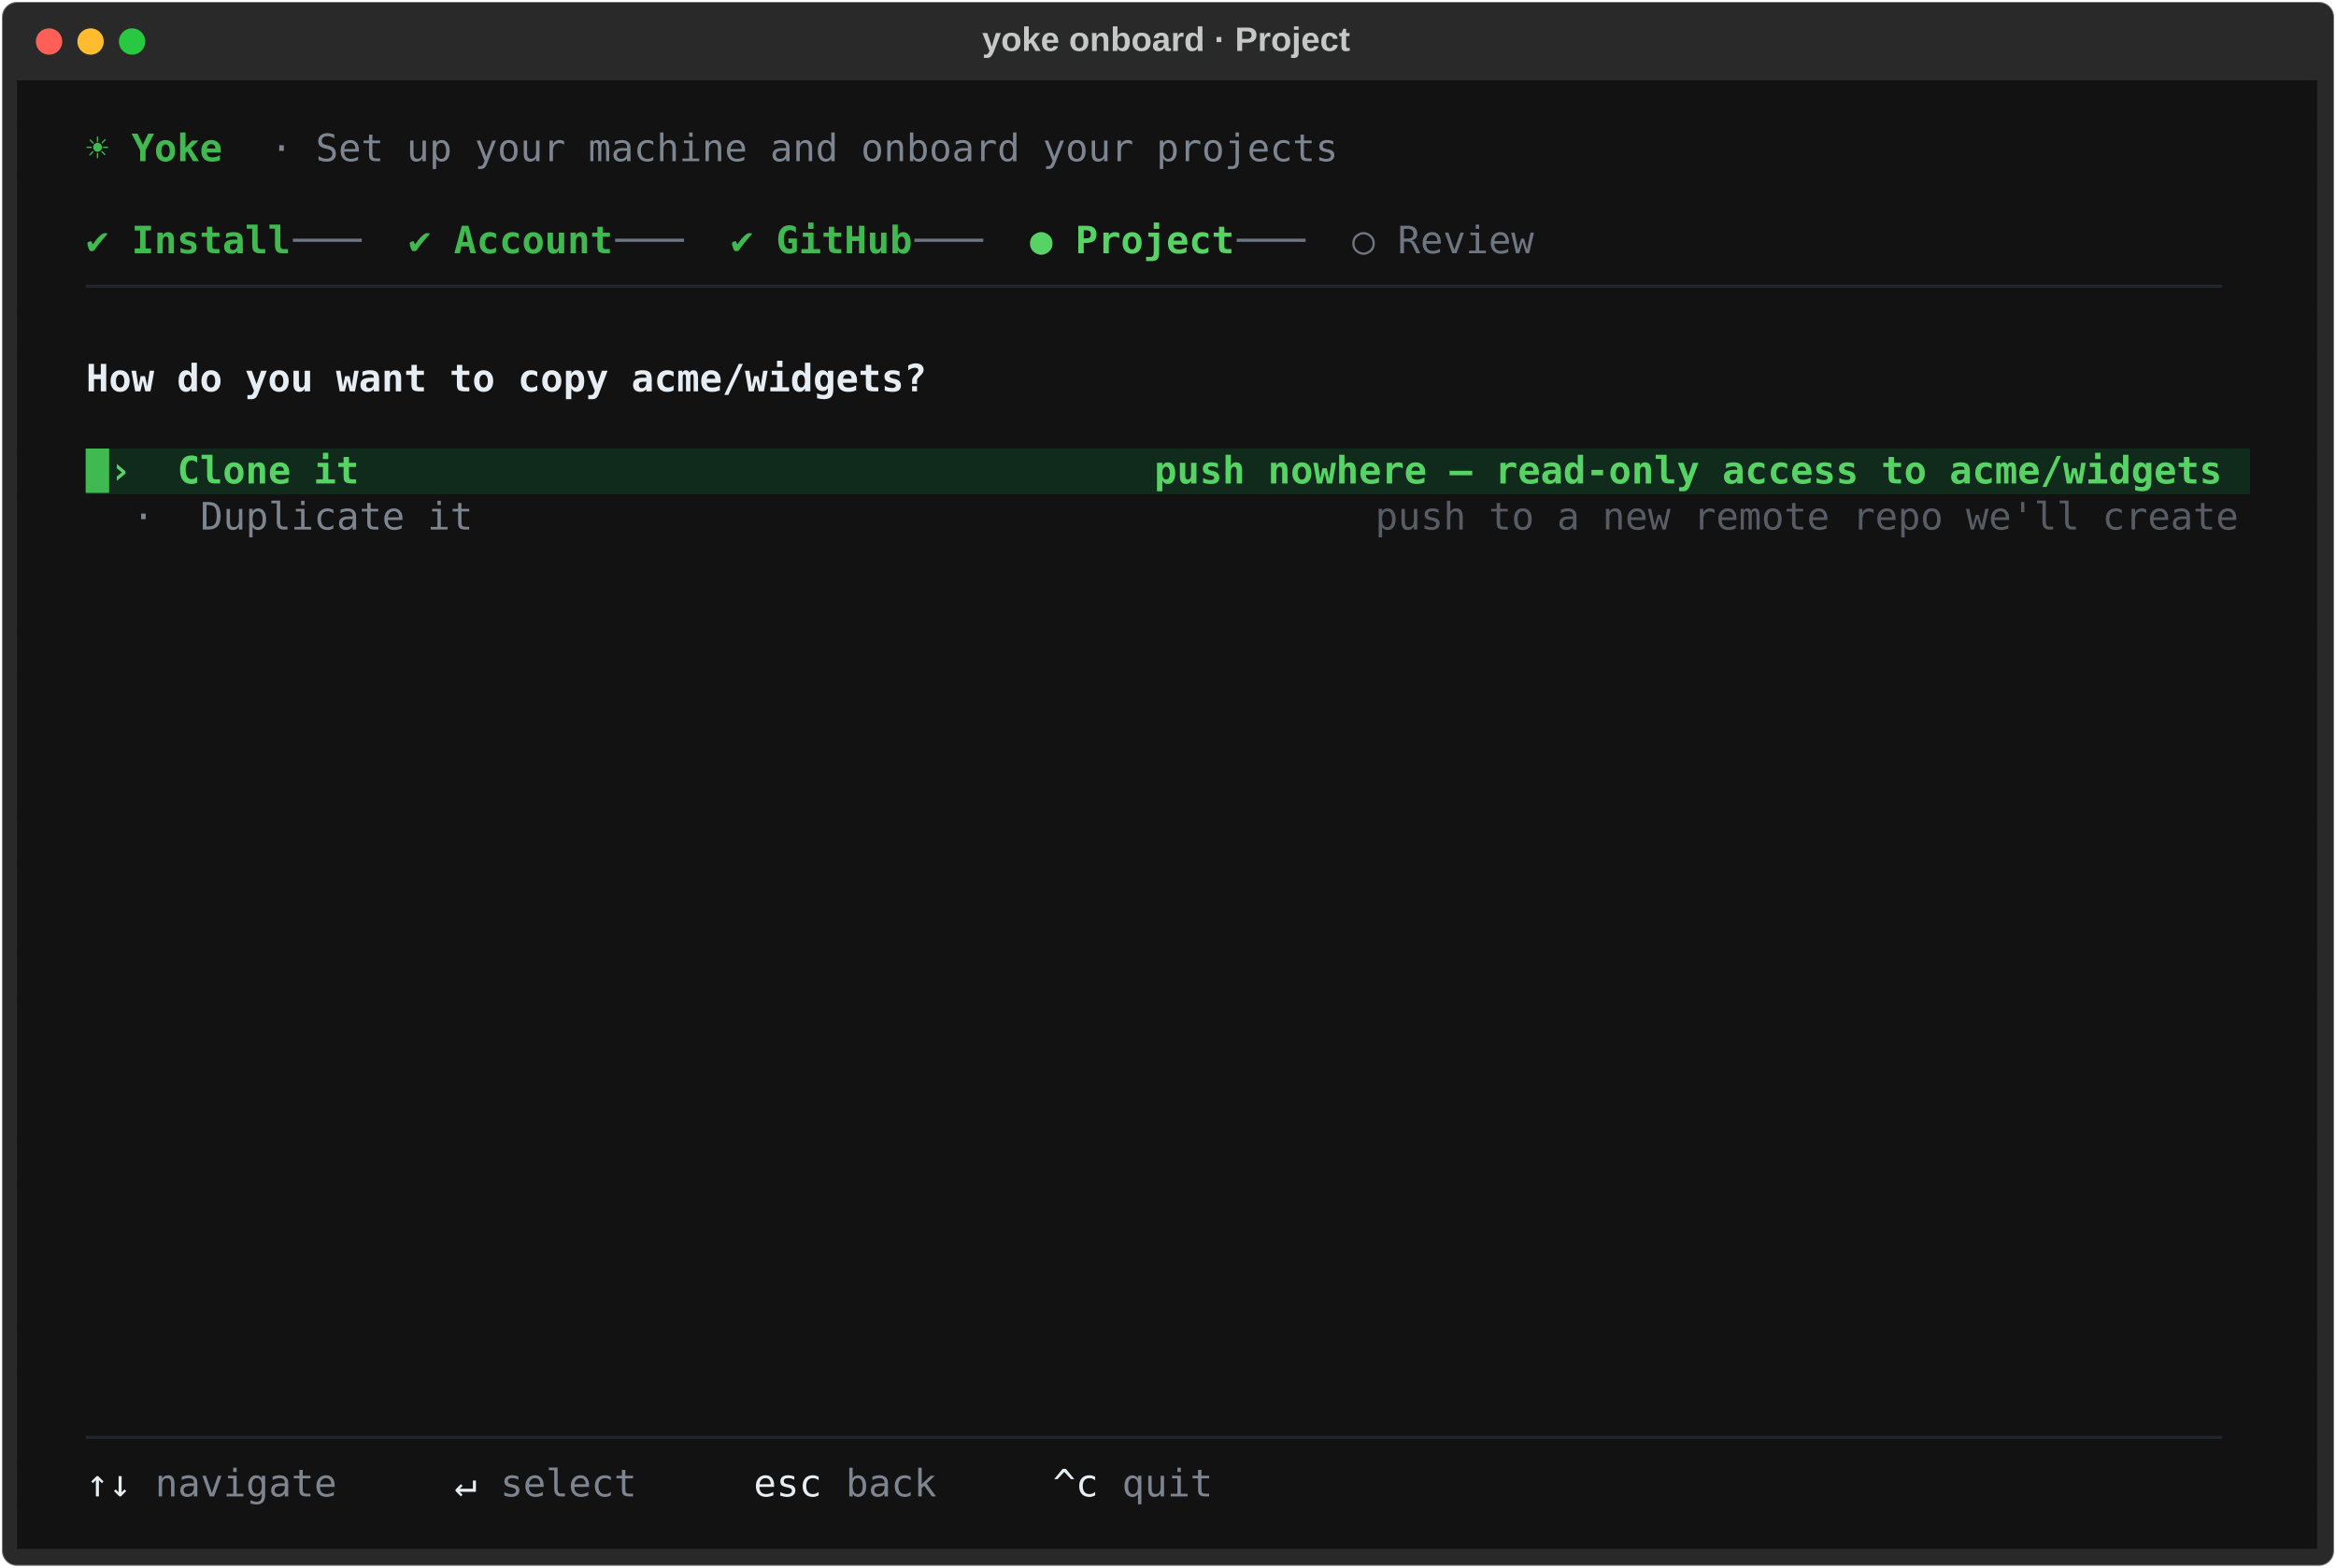
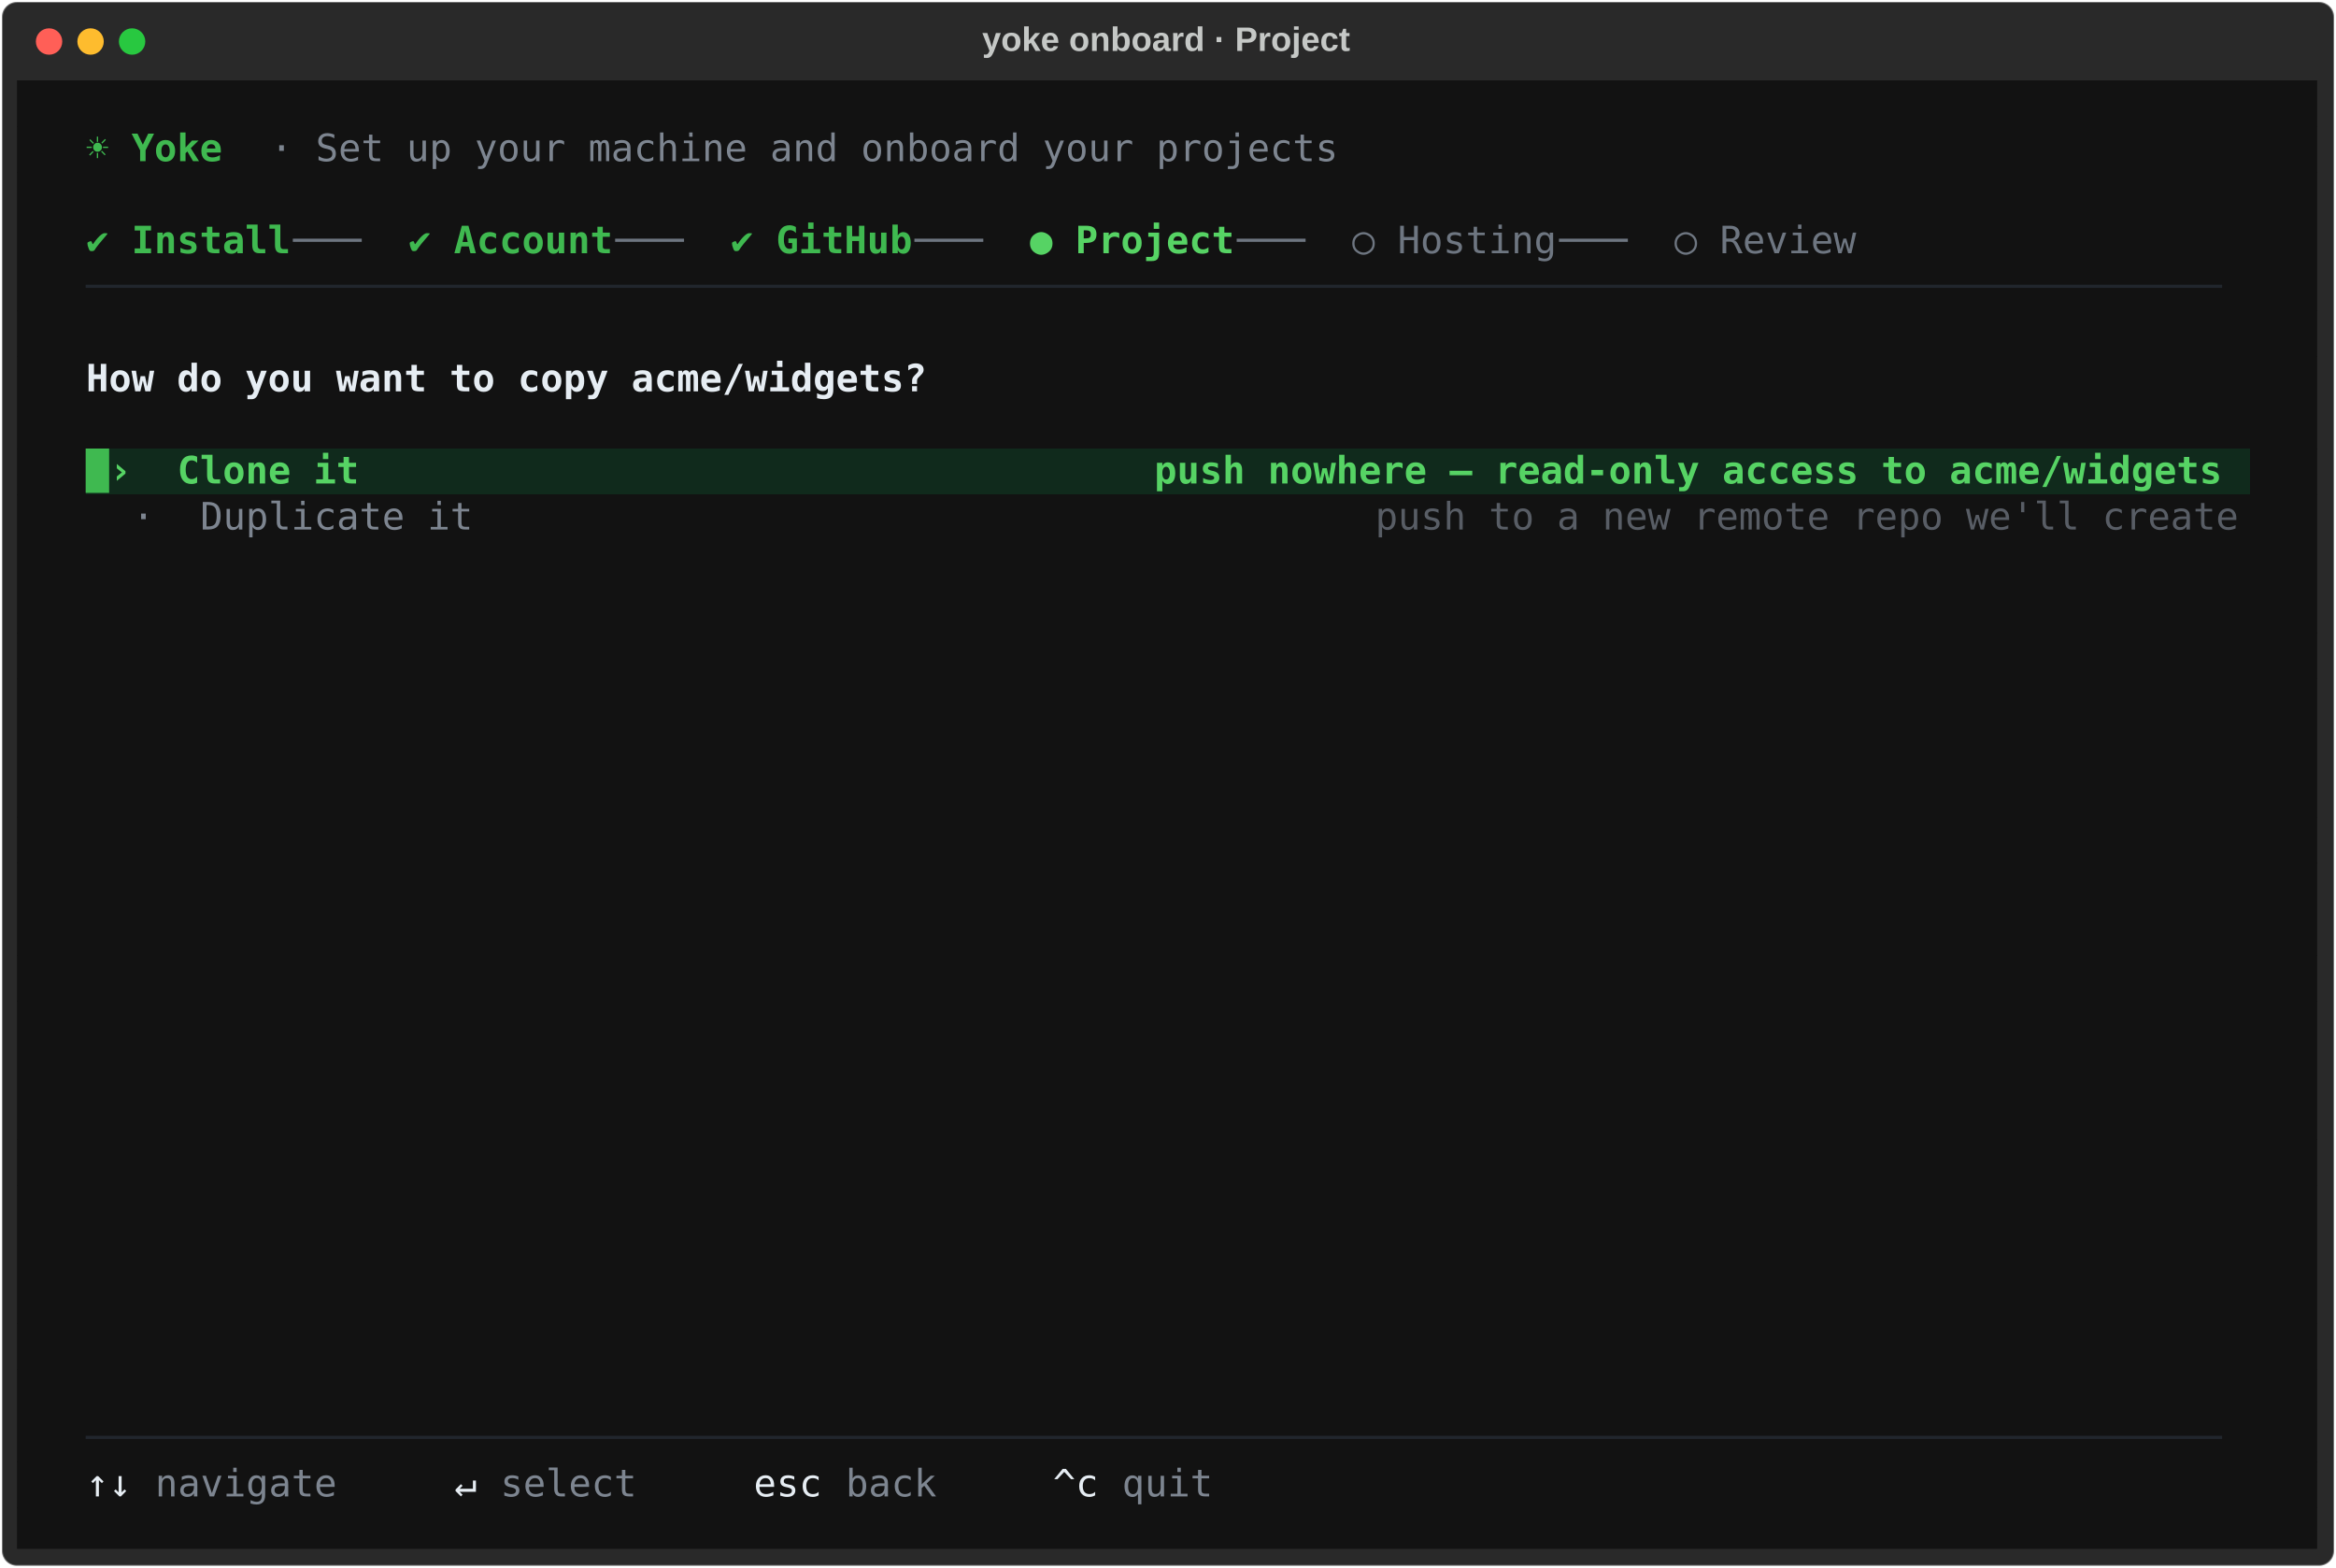
<svg xmlns="http://www.w3.org/2000/svg" class="rich-terminal" viewBox="0 0 1238 830.8">
  <style>

    @font-face {
        font-family: "Fira Code";
        src: local("FiraCode-Regular"),
                url("https://cdnjs.cloudflare.com/ajax/libs/firacode/{{VERSION}}/woff2/FiraCode-Regular.woff2") format("woff2"),
                url("https://cdnjs.cloudflare.com/ajax/libs/firacode/{{VERSION}}/woff/FiraCode-Regular.woff") format("woff");
        font-style: normal;
        font-weight: 400;
    }
    @font-face {
        font-family: "Fira Code";
        src: local("FiraCode-Bold"),
                url("https://cdnjs.cloudflare.com/ajax/libs/firacode/{{VERSION}}/woff2/FiraCode-Bold.woff2") format("woff2"),
                url("https://cdnjs.cloudflare.com/ajax/libs/firacode/{{VERSION}}/woff/FiraCode-Bold.woff") format("woff");
        font-style: bold;
        font-weight: 700;
    }

    .terminal-YOKE-matrix {
        font-family: Fira Code, monospace;
        font-size: 20px;
        line-height: 24.4px;
        font-variant-east-asian: full-width;
    }

    .terminal-YOKE-title {
        font-size: 18px;
        font-weight: bold;
        font-family: arial;
    }

-     .terminal-YOKE-r1 { fill: #c5c8c6 }
.terminal-YOKE-r2 { fill: #3fb950;font-weight: bold }
.terminal-YOKE-r3 { fill: #e6edf3 }
.terminal-YOKE-r4 { fill: #7d8590 }
.terminal-YOKE-r5 { fill: #6e7681 }
.terminal-YOKE-r6 { fill: #56d364;font-weight: bold }
.terminal-YOKE-r7 { fill: #21262d }
.terminal-YOKE-r8 { fill: #e6edf3;font-weight: bold }
.terminal-YOKE-r9 { fill: #3fb950 }
- .terminal-YOKE-r10 { fill: #00ff00 }
.terminal-YOKE-r11 { fill: #585d65 }
    </style>
  <defs>
    <clipPath id="terminal-YOKE-clip-terminal">
      <rect x="0" y="0" width="1219.0" height="779.8" />
    </clipPath>
    <clipPath id="terminal-YOKE-line-0">
      <rect x="0" y="1.5" width="1220" height="24.65" />
    </clipPath>
    <clipPath id="terminal-YOKE-line-1">
      <rect x="0" y="25.9" width="1220" height="24.65" />
    </clipPath>
    <clipPath id="terminal-YOKE-line-2">
      <rect x="0" y="50.3" width="1220" height="24.65" />
    </clipPath>
    <clipPath id="terminal-YOKE-line-3">
      <rect x="0" y="74.7" width="1220" height="24.65" />
    </clipPath>
    <clipPath id="terminal-YOKE-line-4">
      <rect x="0" y="99.1" width="1220" height="24.65" />
    </clipPath>
    <clipPath id="terminal-YOKE-line-5">
      <rect x="0" y="123.5" width="1220" height="24.65" />
    </clipPath>
    <clipPath id="terminal-YOKE-line-6">
      <rect x="0" y="147.9" width="1220" height="24.65" />
    </clipPath>
    <clipPath id="terminal-YOKE-line-7">
      <rect x="0" y="172.3" width="1220" height="24.65" />
    </clipPath>
    <clipPath id="terminal-YOKE-line-8">
      <rect x="0" y="196.7" width="1220" height="24.65" />
    </clipPath>
    <clipPath id="terminal-YOKE-line-9">
      <rect x="0" y="221.1" width="1220" height="24.65" />
    </clipPath>
    <clipPath id="terminal-YOKE-line-10">
      <rect x="0" y="245.5" width="1220" height="24.65" />
    </clipPath>
    <clipPath id="terminal-YOKE-line-11">
      <rect x="0" y="269.9" width="1220" height="24.65" />
    </clipPath>
    <clipPath id="terminal-YOKE-line-12">
      <rect x="0" y="294.3" width="1220" height="24.65" />
    </clipPath>
    <clipPath id="terminal-YOKE-line-13">
      <rect x="0" y="318.7" width="1220" height="24.65" />
    </clipPath>
    <clipPath id="terminal-YOKE-line-14">
      <rect x="0" y="343.1" width="1220" height="24.65" />
    </clipPath>
    <clipPath id="terminal-YOKE-line-15">
      <rect x="0" y="367.5" width="1220" height="24.65" />
    </clipPath>
    <clipPath id="terminal-YOKE-line-16">
      <rect x="0" y="391.9" width="1220" height="24.65" />
    </clipPath>
    <clipPath id="terminal-YOKE-line-17">
      <rect x="0" y="416.3" width="1220" height="24.65" />
    </clipPath>
    <clipPath id="terminal-YOKE-line-18">
      <rect x="0" y="440.7" width="1220" height="24.65" />
    </clipPath>
    <clipPath id="terminal-YOKE-line-19">
      <rect x="0" y="465.1" width="1220" height="24.65" />
    </clipPath>
    <clipPath id="terminal-YOKE-line-20">
      <rect x="0" y="489.5" width="1220" height="24.65" />
    </clipPath>
    <clipPath id="terminal-YOKE-line-21">
      <rect x="0" y="513.9" width="1220" height="24.65" />
    </clipPath>
    <clipPath id="terminal-YOKE-line-22">
      <rect x="0" y="538.3" width="1220" height="24.65" />
    </clipPath>
    <clipPath id="terminal-YOKE-line-23">
      <rect x="0" y="562.7" width="1220" height="24.65" />
    </clipPath>
    <clipPath id="terminal-YOKE-line-24">
      <rect x="0" y="587.1" width="1220" height="24.65" />
    </clipPath>
    <clipPath id="terminal-YOKE-line-25">
      <rect x="0" y="611.5" width="1220" height="24.65" />
    </clipPath>
    <clipPath id="terminal-YOKE-line-26">
      <rect x="0" y="635.9" width="1220" height="24.65" />
    </clipPath>
    <clipPath id="terminal-YOKE-line-27">
      <rect x="0" y="660.3" width="1220" height="24.65" />
    </clipPath>
    <clipPath id="terminal-YOKE-line-28">
      <rect x="0" y="684.7" width="1220" height="24.65" />
    </clipPath>
    <clipPath id="terminal-YOKE-line-29">
      <rect x="0" y="709.1" width="1220" height="24.65" />
    </clipPath>
    <clipPath id="terminal-YOKE-line-30">
      <rect x="0" y="733.5" width="1220" height="24.65" />
    </clipPath>
  </defs>
  <rect fill="#292929" stroke="rgba(255,255,255,0.35)" stroke-width="1" x="1" y="1" width="1236" height="828.8" rx="8" />
  <text class="terminal-YOKE-title" fill="#c5c8c6" text-anchor="middle" x="618" y="27">yoke onboard · Project</text>
  <g transform="translate(26,22)">
    <circle cx="0" cy="0" r="7" fill="#ff5f57" />
    <circle cx="22" cy="0" r="7" fill="#febc2e" />
    <circle cx="44" cy="0" r="7" fill="#28c840" />
  </g>
  <g transform="translate(9, 41)" clip-path="url(#terminal-YOKE-clip-terminal)">
    <rect fill="#121212" x="0" y="1.5" width="1220" height="24.65" shape-rendering="crispEdges" />
    <rect fill="#121212" x="0" y="25.9" width="36.6" height="24.65" shape-rendering="crispEdges" />
    <rect fill="#121212" x="36.6" y="25.9" width="73.2" height="24.65" shape-rendering="crispEdges" />
    <rect fill="#121212" x="109.8" y="25.9" width="24.4" height="24.65" shape-rendering="crispEdges" />
    <rect fill="#121212" x="134.2" y="25.9" width="573.4" height="24.65" shape-rendering="crispEdges" />
    <rect fill="#121212" x="707.6" y="25.9" width="512.4" height="24.65" shape-rendering="crispEdges" />
    <rect fill="#121212" x="0" y="50.3" width="1220" height="24.65" shape-rendering="crispEdges" />
    <rect fill="#121212" x="0" y="74.7" width="36.6" height="24.65" shape-rendering="crispEdges" />
    <rect fill="#121212" x="36.6" y="74.7" width="109.8" height="24.65" shape-rendering="crispEdges" />
    <rect fill="#121212" x="146.4" y="74.7" width="61" height="24.65" shape-rendering="crispEdges" />
    <rect fill="#121212" x="207.4" y="74.7" width="109.8" height="24.65" shape-rendering="crispEdges" />
    <rect fill="#121212" x="317.2" y="74.7" width="61" height="24.65" shape-rendering="crispEdges" />
    <rect fill="#121212" x="378.2" y="74.7" width="97.6" height="24.65" shape-rendering="crispEdges" />
    <rect fill="#121212" x="475.8" y="74.7" width="61" height="24.65" shape-rendering="crispEdges" />
    <rect fill="#121212" x="536.8" y="74.7" width="109.8" height="24.65" shape-rendering="crispEdges" />
    <rect fill="#121212" x="646.6" y="74.7" width="61" height="24.65" shape-rendering="crispEdges" />
-     <rect fill="#121212" x="707.6" y="74.7" width="97.6" height="24.65" shape-rendering="crispEdges" />
-     <rect fill="#121212" x="805.2" y="74.7" width="414.8" height="24.65" shape-rendering="crispEdges" />
+     <rect fill="#121212" x="707.6" y="74.7" width="109.8" height="24.65" shape-rendering="crispEdges" />
+     <rect fill="#121212" x="817.4" y="74.7" width="61" height="24.65" shape-rendering="crispEdges" />
+     <rect fill="#121212" x="878.4" y="74.7" width="97.6" height="24.65" shape-rendering="crispEdges" />
+     <rect fill="#121212" x="976" y="74.7" width="244" height="24.65" shape-rendering="crispEdges" />
    <rect fill="#121212" x="0" y="99.1" width="36.6" height="24.65" shape-rendering="crispEdges" />
    <rect fill="#121212" x="36.6" y="99.1" width="1146.8" height="24.65" shape-rendering="crispEdges" />
    <rect fill="#121212" x="1183.4" y="99.1" width="36.6" height="24.65" shape-rendering="crispEdges" />
    <rect fill="#121212" x="0" y="123.5" width="1220" height="24.65" shape-rendering="crispEdges" />
    <rect fill="#121212" x="0" y="147.9" width="36.6" height="24.65" shape-rendering="crispEdges" />
    <rect fill="#121212" x="36.6" y="147.9" width="451.4" height="24.65" shape-rendering="crispEdges" />
    <rect fill="#121212" x="488" y="147.9" width="732" height="24.65" shape-rendering="crispEdges" />
    <rect fill="#121212" x="0" y="172.3" width="36.6" height="24.65" shape-rendering="crispEdges" />
    <rect fill="#121212" x="36.6" y="172.3" width="0" height="24.65" shape-rendering="crispEdges" />
    <rect fill="#121212" x="36.6" y="172.3" width="1183.4" height="24.65" shape-rendering="crispEdges" />
    <rect fill="#121212" x="0" y="196.7" width="36.6" height="24.65" shape-rendering="crispEdges" />
    <rect fill="#102a1c" x="36.6" y="196.7" width="12.2" height="24.65" shape-rendering="crispEdges" />
    <rect fill="#102a1c" x="48.8" y="196.7" width="1134.6" height="24.65" shape-rendering="crispEdges" />
    <rect fill="#121212" x="1183.4" y="196.7" width="36.6" height="24.65" shape-rendering="crispEdges" />
    <rect fill="#121212" x="0" y="221.1" width="36.6" height="24.65" shape-rendering="crispEdges" />
    <rect fill="#121212" x="36.6" y="221.1" width="12.2" height="24.65" shape-rendering="crispEdges" />
    <rect fill="#121212" x="48.8" y="221.1" width="12.2" height="24.65" shape-rendering="crispEdges" />
    <rect fill="#121212" x="61" y="221.1" width="658.8" height="24.65" shape-rendering="crispEdges" />
    <rect fill="#121212" x="719.8" y="221.1" width="463.6" height="24.65" shape-rendering="crispEdges" />
    <rect fill="#121212" x="1183.4" y="221.1" width="36.6" height="24.65" shape-rendering="crispEdges" />
    <rect fill="#121212" x="0" y="245.5" width="36.6" height="24.65" shape-rendering="crispEdges" />
    <rect fill="#121212" x="36.6" y="245.5" width="1183.4" height="24.65" shape-rendering="crispEdges" />
    <rect fill="#121212" x="0" y="269.9" width="36.6" height="24.65" shape-rendering="crispEdges" />
    <rect fill="#121212" x="36.6" y="269.9" width="1183.4" height="24.65" shape-rendering="crispEdges" />
    <rect fill="#121212" x="0" y="294.3" width="36.6" height="24.65" shape-rendering="crispEdges" />
    <rect fill="#121212" x="36.6" y="294.3" width="1183.4" height="24.65" shape-rendering="crispEdges" />
    <rect fill="#121212" x="0" y="318.7" width="36.6" height="24.65" shape-rendering="crispEdges" />
    <rect fill="#121212" x="36.6" y="318.7" width="1183.4" height="24.65" shape-rendering="crispEdges" />
    <rect fill="#121212" x="0" y="343.1" width="36.6" height="24.65" shape-rendering="crispEdges" />
    <rect fill="#121212" x="36.6" y="343.1" width="1183.4" height="24.65" shape-rendering="crispEdges" />
    <rect fill="#121212" x="0" y="367.5" width="36.6" height="24.65" shape-rendering="crispEdges" />
    <rect fill="#121212" x="36.6" y="367.5" width="1183.4" height="24.65" shape-rendering="crispEdges" />
    <rect fill="#121212" x="0" y="391.9" width="36.6" height="24.65" shape-rendering="crispEdges" />
    <rect fill="#121212" x="36.6" y="391.9" width="1183.4" height="24.65" shape-rendering="crispEdges" />
    <rect fill="#121212" x="0" y="416.3" width="36.6" height="24.65" shape-rendering="crispEdges" />
    <rect fill="#121212" x="36.6" y="416.3" width="1183.4" height="24.65" shape-rendering="crispEdges" />
    <rect fill="#121212" x="0" y="440.7" width="36.6" height="24.65" shape-rendering="crispEdges" />
    <rect fill="#121212" x="36.6" y="440.7" width="1183.4" height="24.65" shape-rendering="crispEdges" />
    <rect fill="#121212" x="0" y="465.1" width="36.6" height="24.65" shape-rendering="crispEdges" />
    <rect fill="#121212" x="36.6" y="465.1" width="1183.4" height="24.65" shape-rendering="crispEdges" />
    <rect fill="#121212" x="0" y="489.5" width="36.6" height="24.65" shape-rendering="crispEdges" />
    <rect fill="#121212" x="36.6" y="489.5" width="1183.4" height="24.65" shape-rendering="crispEdges" />
    <rect fill="#121212" x="0" y="513.9" width="36.6" height="24.65" shape-rendering="crispEdges" />
    <rect fill="#121212" x="36.6" y="513.9" width="1183.4" height="24.65" shape-rendering="crispEdges" />
    <rect fill="#121212" x="0" y="538.3" width="36.6" height="24.65" shape-rendering="crispEdges" />
    <rect fill="#121212" x="36.6" y="538.3" width="1183.4" height="24.65" shape-rendering="crispEdges" />
    <rect fill="#121212" x="0" y="562.7" width="36.6" height="24.65" shape-rendering="crispEdges" />
    <rect fill="#121212" x="36.6" y="562.7" width="1183.4" height="24.65" shape-rendering="crispEdges" />
    <rect fill="#121212" x="0" y="587.1" width="36.6" height="24.65" shape-rendering="crispEdges" />
    <rect fill="#121212" x="36.6" y="587.1" width="1183.4" height="24.65" shape-rendering="crispEdges" />
    <rect fill="#121212" x="0" y="611.5" width="36.6" height="24.65" shape-rendering="crispEdges" />
    <rect fill="#121212" x="36.6" y="611.5" width="1183.4" height="24.65" shape-rendering="crispEdges" />
    <rect fill="#121212" x="0" y="635.9" width="36.6" height="24.65" shape-rendering="crispEdges" />
    <rect fill="#121212" x="36.6" y="635.9" width="1183.4" height="24.65" shape-rendering="crispEdges" />
    <rect fill="#121212" x="0" y="660.3" width="36.6" height="24.65" shape-rendering="crispEdges" />
    <rect fill="#121212" x="36.6" y="660.3" width="1183.4" height="24.65" shape-rendering="crispEdges" />
    <rect fill="#121212" x="0" y="684.7" width="36.6" height="24.65" shape-rendering="crispEdges" />
    <rect fill="#121212" x="36.6" y="684.7" width="1183.4" height="24.65" shape-rendering="crispEdges" />
    <rect fill="#121212" x="0" y="709.1" width="36.6" height="24.65" shape-rendering="crispEdges" />
    <rect fill="#121212" x="36.6" y="709.1" width="1146.8" height="24.65" shape-rendering="crispEdges" />
    <rect fill="#121212" x="1183.4" y="709.1" width="36.6" height="24.65" shape-rendering="crispEdges" />
    <rect fill="#121212" x="0" y="733.5" width="36.6" height="24.65" shape-rendering="crispEdges" />
    <rect fill="#121212" x="36.6" y="733.5" width="24.4" height="24.65" shape-rendering="crispEdges" />
    <rect fill="#121212" x="61" y="733.5" width="12.2" height="24.65" shape-rendering="crispEdges" />
    <rect fill="#121212" x="73.2" y="733.5" width="97.6" height="24.65" shape-rendering="crispEdges" />
    <rect fill="#121212" x="170.8" y="733.5" width="61" height="24.65" shape-rendering="crispEdges" />
    <rect fill="#121212" x="231.8" y="733.5" width="12.2" height="24.65" shape-rendering="crispEdges" />
    <rect fill="#121212" x="244" y="733.5" width="12.2" height="24.65" shape-rendering="crispEdges" />
    <rect fill="#121212" x="256.2" y="733.5" width="73.2" height="24.65" shape-rendering="crispEdges" />
    <rect fill="#121212" x="329.4" y="733.5" width="61" height="24.65" shape-rendering="crispEdges" />
    <rect fill="#121212" x="390.4" y="733.5" width="36.6" height="24.65" shape-rendering="crispEdges" />
    <rect fill="#121212" x="427" y="733.5" width="12.2" height="24.65" shape-rendering="crispEdges" />
    <rect fill="#121212" x="439.2" y="733.5" width="48.8" height="24.65" shape-rendering="crispEdges" />
    <rect fill="#121212" x="488" y="733.5" width="61" height="24.65" shape-rendering="crispEdges" />
    <rect fill="#121212" x="549" y="733.5" width="24.4" height="24.65" shape-rendering="crispEdges" />
    <rect fill="#121212" x="573.4" y="733.5" width="12.2" height="24.65" shape-rendering="crispEdges" />
    <rect fill="#121212" x="585.6" y="733.5" width="48.8" height="24.65" shape-rendering="crispEdges" />
    <rect fill="#121212" x="634.4" y="733.5" width="585.6" height="24.65" shape-rendering="crispEdges" />
    <rect fill="#121212" x="0" y="757.9" width="1220" height="24.65" shape-rendering="crispEdges" />
    <g class="terminal-YOKE-matrix">
-       <text class="terminal-YOKE-r1" x="1220" y="20" textLength="12.2" clip-path="url(#terminal-YOKE-line-0)">
- </text>
      <text class="terminal-YOKE-r2" x="36.6" y="44.4" textLength="73.2" clip-path="url(#terminal-YOKE-line-1)">☀ Yoke</text>
      <text class="terminal-YOKE-r4" x="134.2" y="44.4" textLength="573.4" clip-path="url(#terminal-YOKE-line-1)">· Set up your machine and onboard your projects</text>
-       <text class="terminal-YOKE-r1" x="1220" y="44.4" textLength="12.2" clip-path="url(#terminal-YOKE-line-1)">
- </text>
-       <text class="terminal-YOKE-r1" x="1220" y="68.8" textLength="12.2" clip-path="url(#terminal-YOKE-line-2)">
- </text>
      <text class="terminal-YOKE-r2" x="36.6" y="93.2" textLength="109.8" clip-path="url(#terminal-YOKE-line-3)">✔ Install</text>
      <text class="terminal-YOKE-r5" x="146.4" y="93.2" textLength="61" clip-path="url(#terminal-YOKE-line-3)"> ─── </text>
      <text class="terminal-YOKE-r2" x="207.4" y="93.2" textLength="109.8" clip-path="url(#terminal-YOKE-line-3)">✔ Account</text>
      <text class="terminal-YOKE-r5" x="317.2" y="93.2" textLength="61" clip-path="url(#terminal-YOKE-line-3)"> ─── </text>
      <text class="terminal-YOKE-r2" x="378.2" y="93.2" textLength="97.6" clip-path="url(#terminal-YOKE-line-3)">✔ GitHub</text>
      <text class="terminal-YOKE-r5" x="475.8" y="93.2" textLength="61" clip-path="url(#terminal-YOKE-line-3)"> ─── </text>
      <text class="terminal-YOKE-r6" x="536.8" y="93.2" textLength="109.8" clip-path="url(#terminal-YOKE-line-3)">● Project</text>
      <text class="terminal-YOKE-r5" x="646.6" y="93.2" textLength="61" clip-path="url(#terminal-YOKE-line-3)"> ─── </text>
-       <text class="terminal-YOKE-r5" x="707.6" y="93.2" textLength="97.6" clip-path="url(#terminal-YOKE-line-3)">○ Review</text>
-       <text class="terminal-YOKE-r1" x="1220" y="93.2" textLength="12.2" clip-path="url(#terminal-YOKE-line-3)">
- </text>
+       <text class="terminal-YOKE-r5" x="707.6" y="93.2" textLength="109.8" clip-path="url(#terminal-YOKE-line-3)">○ Hosting</text>
+       <text class="terminal-YOKE-r5" x="817.4" y="93.2" textLength="61" clip-path="url(#terminal-YOKE-line-3)"> ─── </text>
+       <text class="terminal-YOKE-r5" x="878.4" y="93.2" textLength="97.6" clip-path="url(#terminal-YOKE-line-3)">○ Review</text>
      <text class="terminal-YOKE-r7" x="36.6" y="117.6" textLength="1146.8" clip-path="url(#terminal-YOKE-line-4)">──────────────────────────────────────────────────────────────────────────────────────────────</text>
-       <text class="terminal-YOKE-r1" x="1220" y="117.6" textLength="12.2" clip-path="url(#terminal-YOKE-line-4)">
- </text>
-       <text class="terminal-YOKE-r1" x="1220" y="142" textLength="12.2" clip-path="url(#terminal-YOKE-line-5)">
- </text>
      <text class="terminal-YOKE-r8" x="36.6" y="166.4" textLength="451.4" clip-path="url(#terminal-YOKE-line-6)">How do you want to copy acme/widgets?</text>
-       <text class="terminal-YOKE-r1" x="1220" y="166.4" textLength="12.2" clip-path="url(#terminal-YOKE-line-6)">
- </text>
-       <text class="terminal-YOKE-r1" x="1220" y="190.8" textLength="12.2" clip-path="url(#terminal-YOKE-line-7)">
- </text>
      <text class="terminal-YOKE-r9" x="36.6" y="215.2" textLength="12.2" clip-path="url(#terminal-YOKE-line-8)">█</text>
      <text class="terminal-YOKE-r6" x="48.8" y="215.2" textLength="1134.6" clip-path="url(#terminal-YOKE-line-8)">›  Clone it                                   push nowhere — read-only access to acme/widgets</text>
-       <text class="terminal-YOKE-r1" x="1220" y="215.2" textLength="12.2" clip-path="url(#terminal-YOKE-line-8)">
- </text>
      <text class="terminal-YOKE-r4" x="61" y="239.6" textLength="658.8" clip-path="url(#terminal-YOKE-line-9)">·  Duplicate it                                       </text>
      <text class="terminal-YOKE-r11" x="719.8" y="239.6" textLength="463.6" clip-path="url(#terminal-YOKE-line-9)">push to a new remote repo we'll create</text>
-       <text class="terminal-YOKE-r1" x="1220" y="239.6" textLength="12.2" clip-path="url(#terminal-YOKE-line-9)">
- </text>
-       <text class="terminal-YOKE-r1" x="1220" y="264" textLength="12.2" clip-path="url(#terminal-YOKE-line-10)">
- </text>
-       <text class="terminal-YOKE-r1" x="1220" y="288.4" textLength="12.2" clip-path="url(#terminal-YOKE-line-11)">
- </text>
-       <text class="terminal-YOKE-r1" x="1220" y="312.8" textLength="12.2" clip-path="url(#terminal-YOKE-line-12)">
- </text>
-       <text class="terminal-YOKE-r1" x="1220" y="337.2" textLength="12.2" clip-path="url(#terminal-YOKE-line-13)">
- </text>
-       <text class="terminal-YOKE-r1" x="1220" y="361.6" textLength="12.2" clip-path="url(#terminal-YOKE-line-14)">
- </text>
-       <text class="terminal-YOKE-r1" x="1220" y="386" textLength="12.2" clip-path="url(#terminal-YOKE-line-15)">
- </text>
-       <text class="terminal-YOKE-r1" x="1220" y="410.4" textLength="12.2" clip-path="url(#terminal-YOKE-line-16)">
- </text>
-       <text class="terminal-YOKE-r1" x="1220" y="434.8" textLength="12.2" clip-path="url(#terminal-YOKE-line-17)">
- </text>
-       <text class="terminal-YOKE-r1" x="1220" y="459.2" textLength="12.2" clip-path="url(#terminal-YOKE-line-18)">
- </text>
-       <text class="terminal-YOKE-r1" x="1220" y="483.6" textLength="12.2" clip-path="url(#terminal-YOKE-line-19)">
- </text>
-       <text class="terminal-YOKE-r1" x="1220" y="508" textLength="12.2" clip-path="url(#terminal-YOKE-line-20)">
- </text>
-       <text class="terminal-YOKE-r1" x="1220" y="532.4" textLength="12.2" clip-path="url(#terminal-YOKE-line-21)">
- </text>
-       <text class="terminal-YOKE-r1" x="1220" y="556.8" textLength="12.2" clip-path="url(#terminal-YOKE-line-22)">
- </text>
-       <text class="terminal-YOKE-r1" x="1220" y="581.2" textLength="12.2" clip-path="url(#terminal-YOKE-line-23)">
- </text>
-       <text class="terminal-YOKE-r1" x="1220" y="605.6" textLength="12.2" clip-path="url(#terminal-YOKE-line-24)">
- </text>
-       <text class="terminal-YOKE-r1" x="1220" y="630" textLength="12.2" clip-path="url(#terminal-YOKE-line-25)">
- </text>
-       <text class="terminal-YOKE-r1" x="1220" y="654.4" textLength="12.2" clip-path="url(#terminal-YOKE-line-26)">
- </text>
-       <text class="terminal-YOKE-r1" x="1220" y="678.8" textLength="12.2" clip-path="url(#terminal-YOKE-line-27)">
- </text>
-       <text class="terminal-YOKE-r1" x="1220" y="703.2" textLength="12.2" clip-path="url(#terminal-YOKE-line-28)">
- </text>
      <text class="terminal-YOKE-r7" x="36.6" y="727.6" textLength="1146.8" clip-path="url(#terminal-YOKE-line-29)">──────────────────────────────────────────────────────────────────────────────────────────────</text>
-       <text class="terminal-YOKE-r1" x="1220" y="727.6" textLength="12.2" clip-path="url(#terminal-YOKE-line-29)">
- </text>
      <text class="terminal-YOKE-r3" x="36.6" y="752" textLength="24.4" clip-path="url(#terminal-YOKE-line-30)">↑↓</text>
      <text class="terminal-YOKE-r4" x="73.2" y="752" textLength="97.6" clip-path="url(#terminal-YOKE-line-30)">navigate</text>
      <text class="terminal-YOKE-r3" x="231.8" y="752" textLength="12.2" clip-path="url(#terminal-YOKE-line-30)">↵</text>
      <text class="terminal-YOKE-r4" x="256.2" y="752" textLength="73.2" clip-path="url(#terminal-YOKE-line-30)">select</text>
      <text class="terminal-YOKE-r3" x="390.4" y="752" textLength="36.6" clip-path="url(#terminal-YOKE-line-30)">esc</text>
      <text class="terminal-YOKE-r4" x="439.2" y="752" textLength="48.8" clip-path="url(#terminal-YOKE-line-30)">back</text>
      <text class="terminal-YOKE-r3" x="549" y="752" textLength="24.4" clip-path="url(#terminal-YOKE-line-30)">^c</text>
      <text class="terminal-YOKE-r4" x="585.6" y="752" textLength="48.8" clip-path="url(#terminal-YOKE-line-30)">quit</text>
-       <text class="terminal-YOKE-r1" x="1220" y="752" textLength="12.2" clip-path="url(#terminal-YOKE-line-30)">
- </text>
    </g>
  </g>
</svg>
